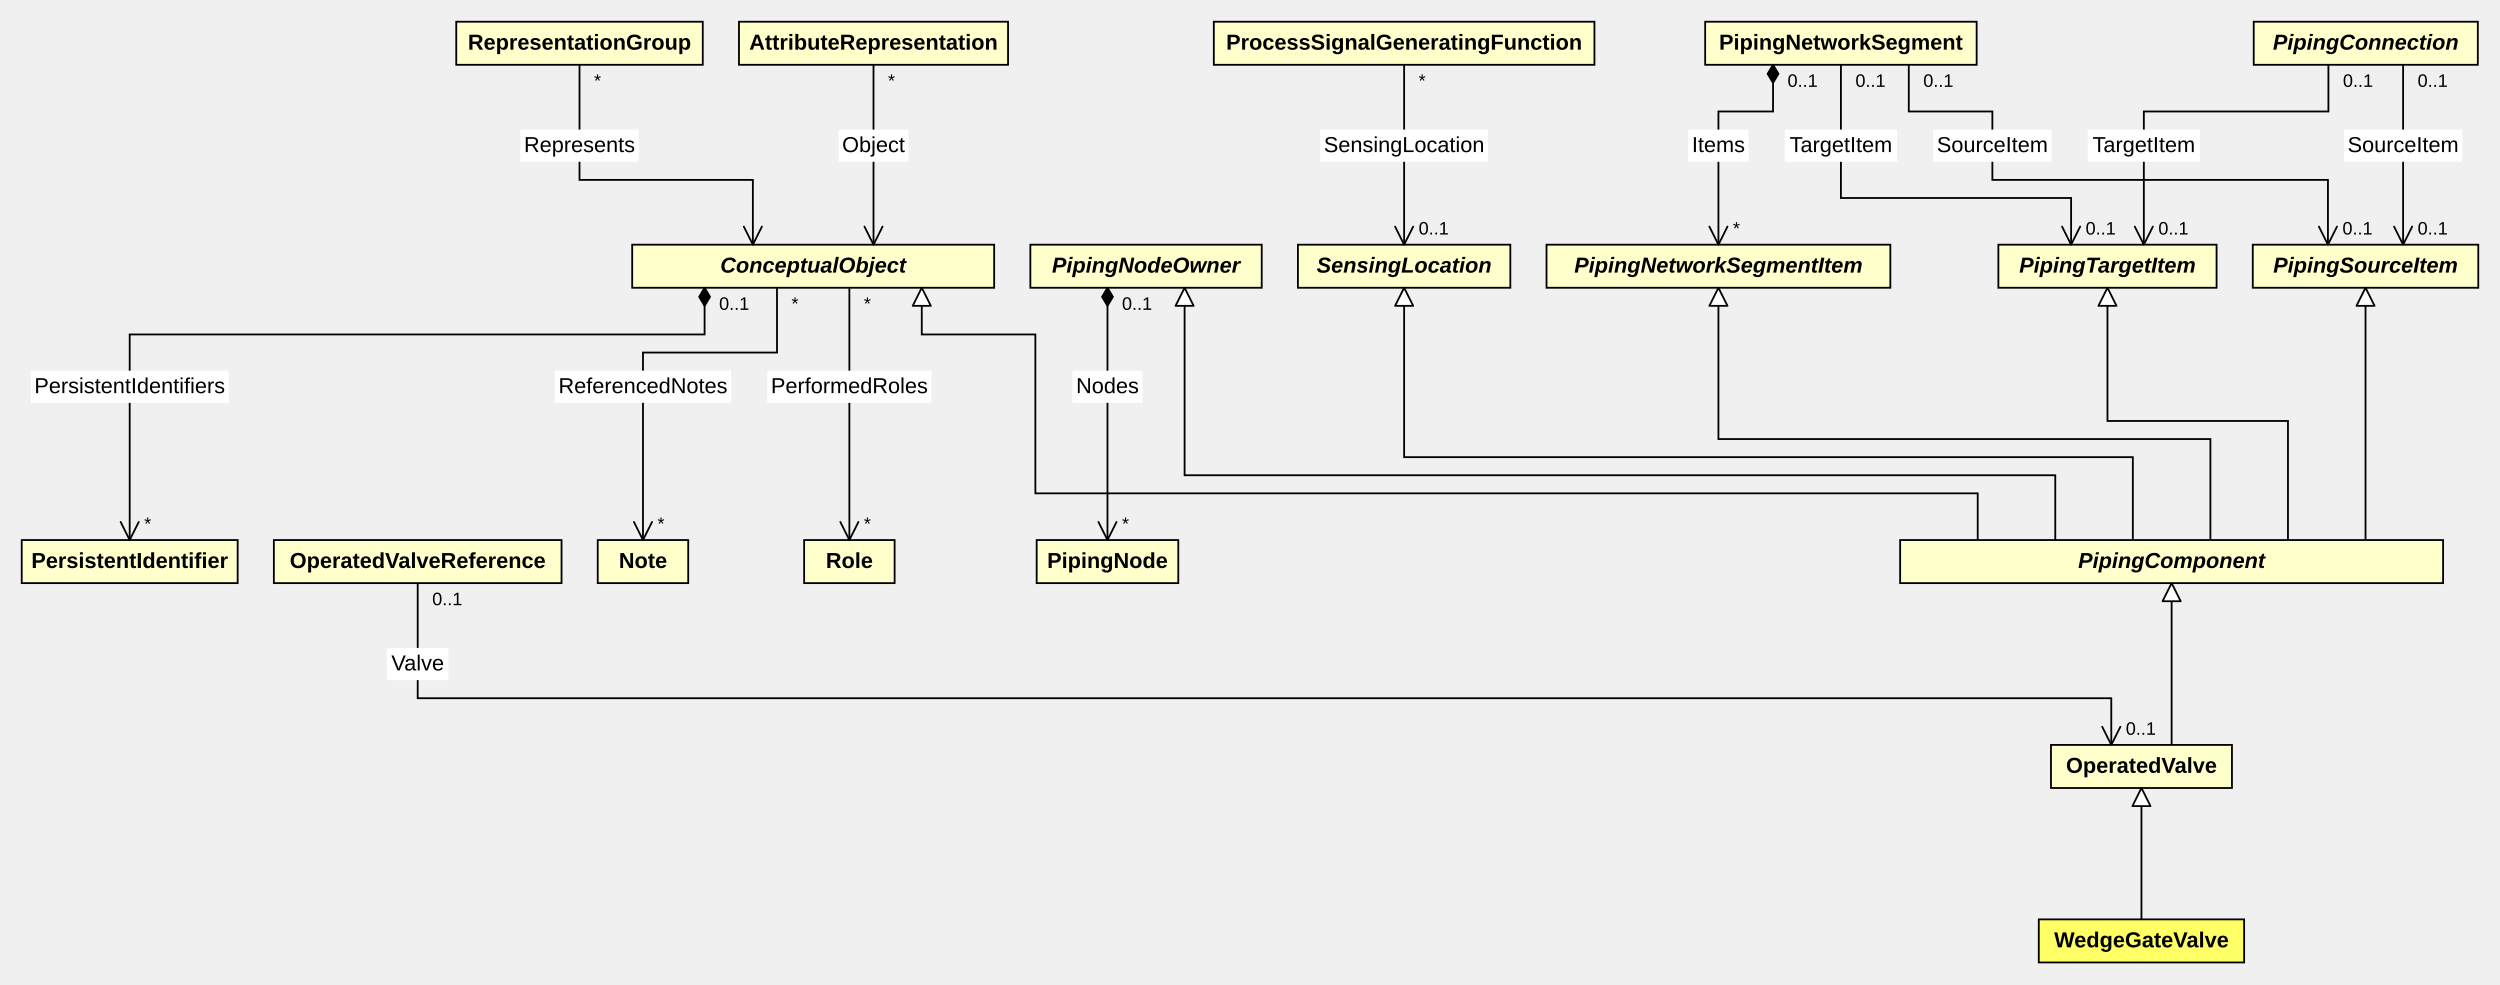
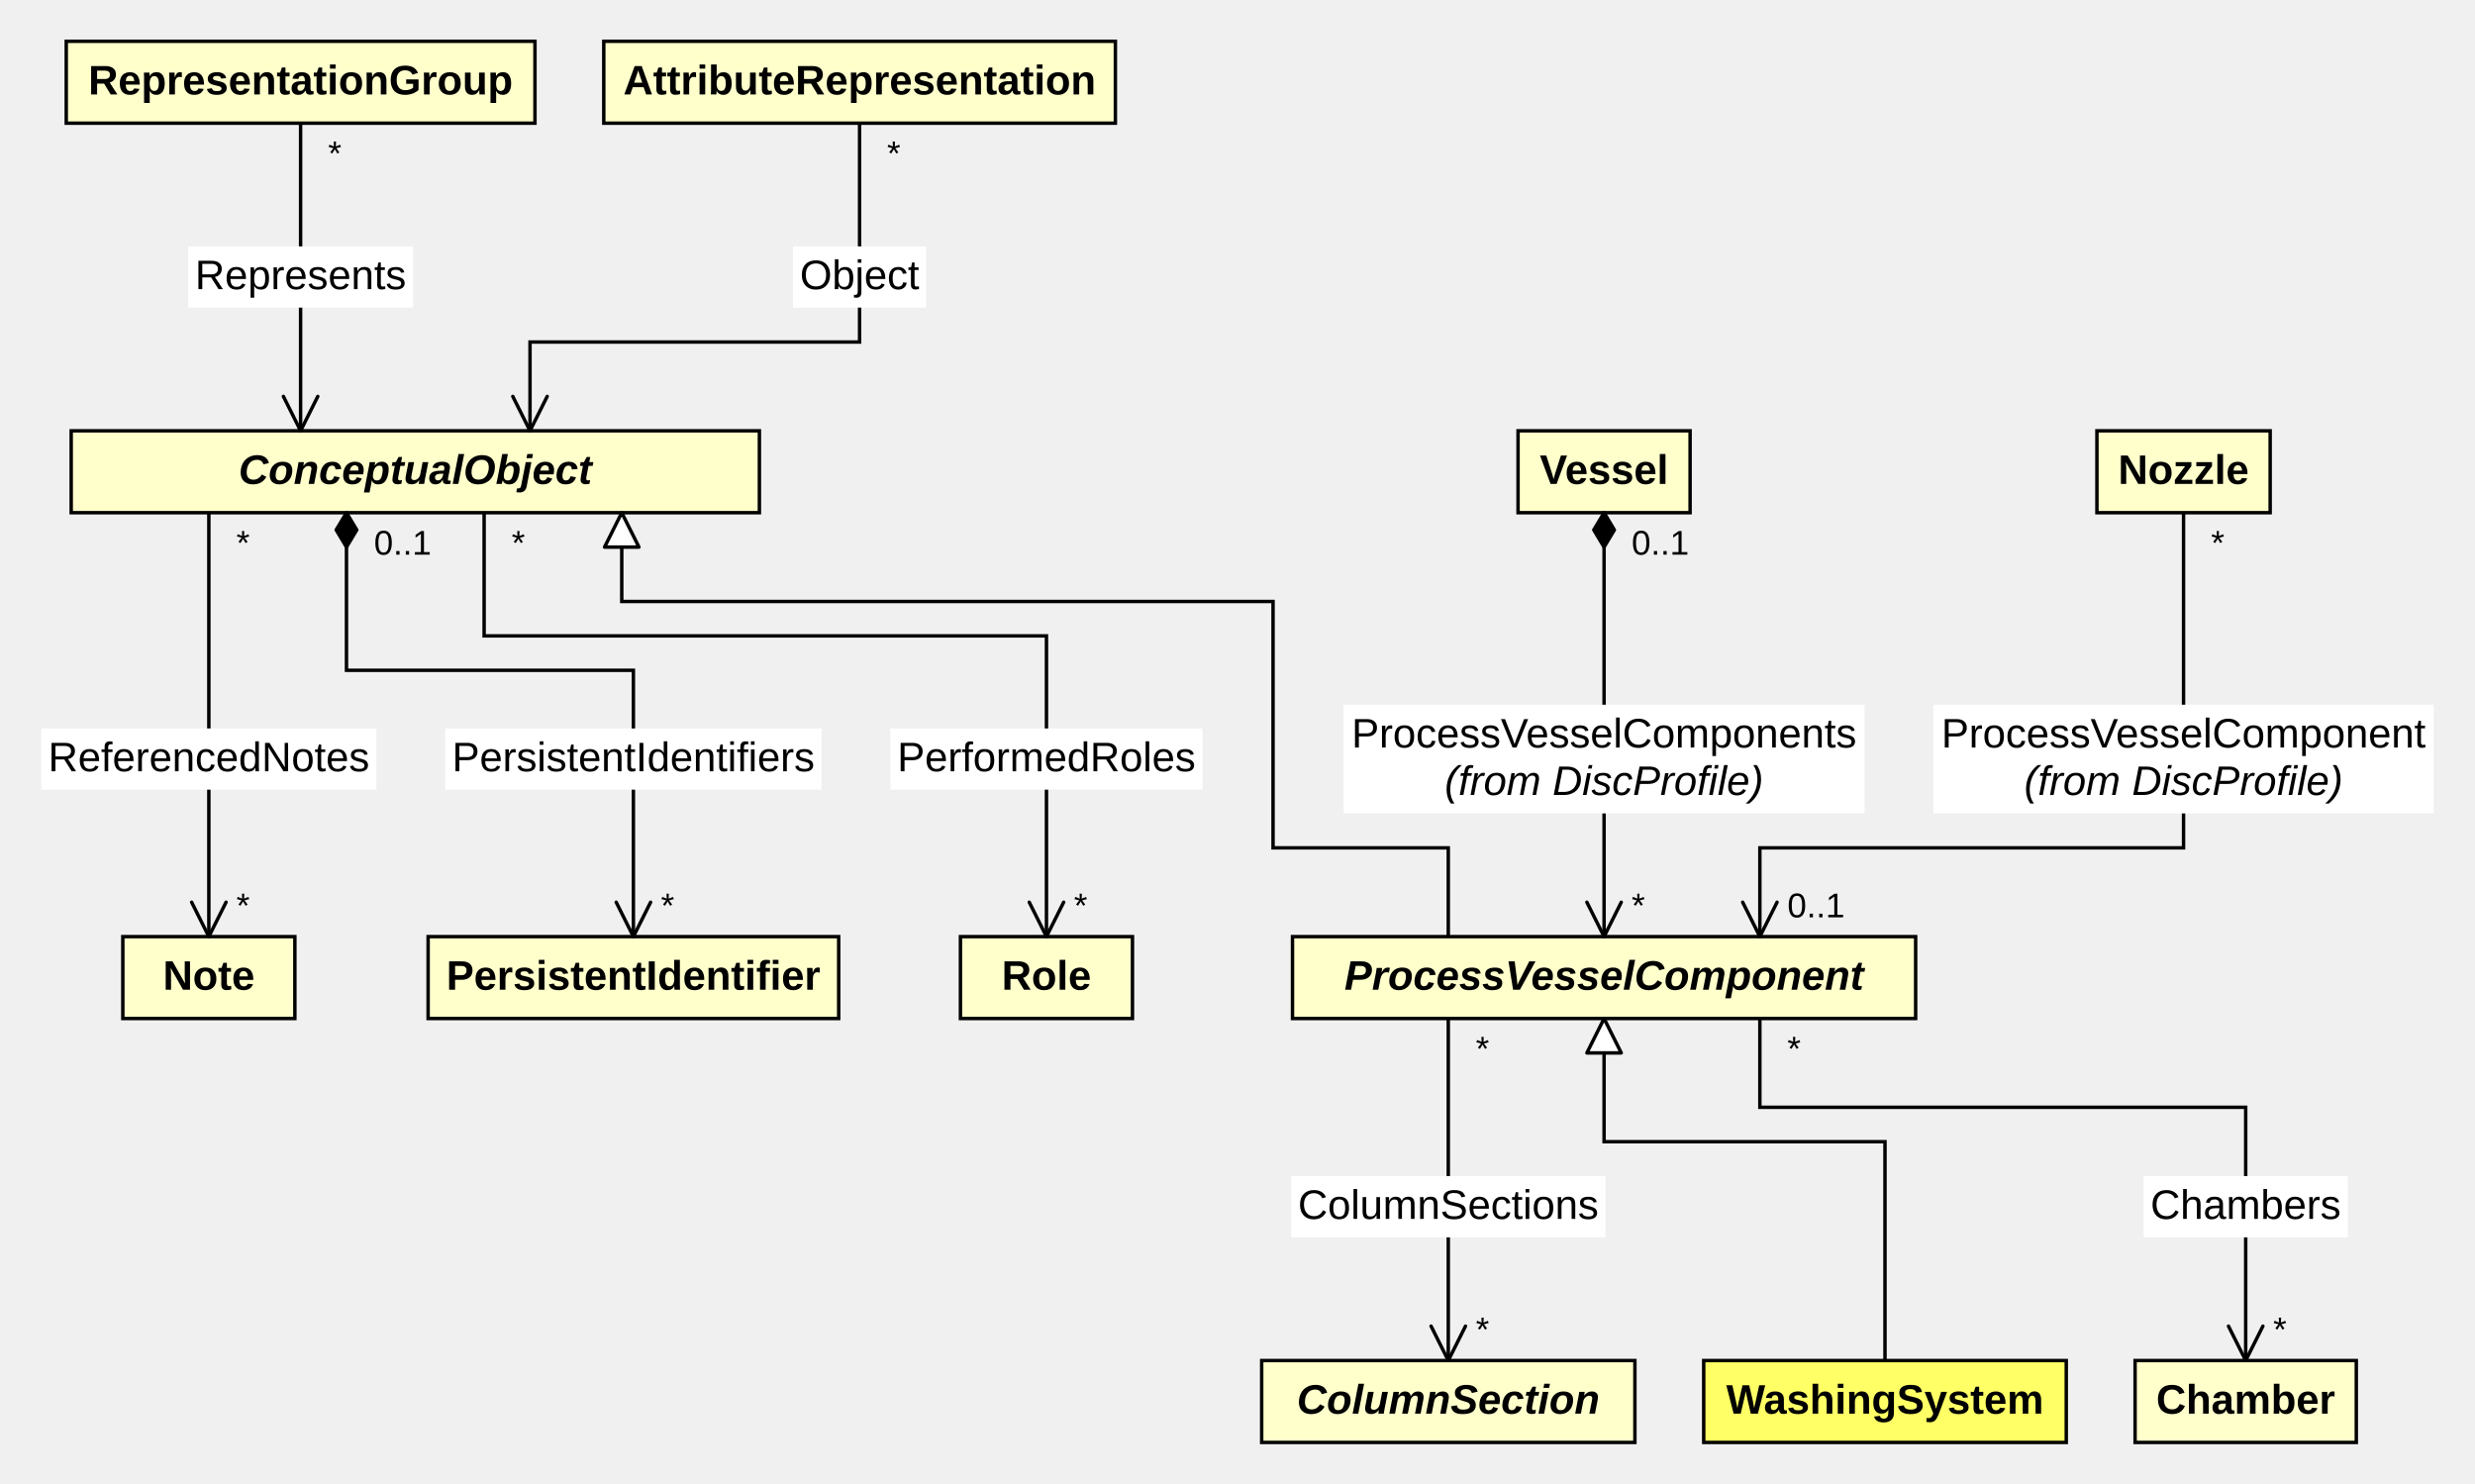
- <svg xmlns="http://www.w3.org/2000/svg" width="1381.367px" height="543.8px" viewBox="0.0 0.0 1381.367 543.8">
+ <svg xmlns="http://www.w3.org/2000/svg" width="719.277px" height="431.2px" viewBox="0.0 0.0 719.277 431.2">
  <style>
            .uml-foreground-stroke {
                stroke: black;
                stroke-width: 1px;
            }
            
            .uml-foreground-fill {
                fill: black;
            }
            
            .uml-background_color-type {
                fill: #ffffcc;
            }
            
            .uml-background_color-main_type {
                fill: #ffff66;
            }
            
            .uml-background_color-instance {
                fill: blue;
            }
            
            .uml-background_color-background {
                fill: white;
            }
            
            .uml-background_color-foreground {
                fill: black;
            }
            
            .uml-font-normal {
                font-family: Arial;
            }
            
            .uml-font-element {
                font-family: Arial;
            }
            
            .uml-fontsize-normal {
                font-size: 10px;
            }

            .uml-fontsize-large {
                font-size: 12px;
            }
            
            .uml-source_marker-closed_arrow {
                marker-start: url(#uml-marker-closed_arrow);
            }
            
            .uml-source_marker-open_arrow {
                marker-start: url(#uml-marker-open_arrow);
            }
            
            .uml-source_marker-filled_diamond {
                marker-start: url(#uml-marker-filled_diamond);
            }

            .uml-target_marker-closed_arrow {
                marker-end: url(#uml-marker-closed_arrow);
            }
            
            .uml-target_marker-open_arrow {
                marker-end: url(#uml-marker-open_arrow);
            }
            
            .uml-target_marker-filled_diamond {
                marker-end: url(#uml-marker-filled_diamond);
            }

            </style>
  <defs>
    <marker id="uml-marker-closed_arrow" viewBox="-2 -2 14 14" refX="10" refY="5.0" markerWidth="14" markerHeight="14" orient="auto-start-reverse">
      <path d="M 0 0 L 10 5.0 L 0 10 Z" stroke-linejoin="round" stroke-linecap="round" class="uml-foreground-stroke uml-background_color-background" />
    </marker>
    <marker id="uml-marker-open_arrow" viewBox="-2 -2 14 14" refX="10" refY="5.0" markerWidth="14" markerHeight="14" orient="auto-start-reverse">
      <path d="M 0 0 L 10 5.0 L 0 10" stroke-linejoin="round" stroke-linecap="round" fill="none" class="uml-foreground-stroke" />
    </marker>
    <marker id="uml-marker-filled_diamond" viewBox="-2 -2 14 14" refX="10" refY="5.0" markerWidth="14" markerHeight="14" orient="auto-start-reverse">
      <path d="M 0 5.0 L      5.0 2.0        10 5.0      5.0 8.0 Z       " stroke-linejoin="round" stroke-linecap="round" class="uml-foreground-stroke uml-background_color-foreground" />
    </marker>
  </defs>
-   <rect class="uml-background_color-type uml-foreground-stroke" x="349.321" y="135.2" width="200.0" height="23.8" />
-   <text x="449.321" text-anchor="middle" font-size="0px" y="150.64">
+   <rect class="uml-background_color-type uml-foreground-stroke" x="20.693" y="125.2" width="200.0" height="23.8" />
+   <text x="120.693" text-anchor="middle" font-size="0px" y="140.64">
    <a href="../dexpi-models/Core/ConceptualObject.html">
      <tspan class="uml-foreground-fill uml-font-element uml-fontsize-large" font-weight="bold" font-style="italic">ConceptualObject</tspan>
    </a>
  </text>
-   <rect class="uml-background_color-type uml-foreground-stroke" x="717.161" y="135.2" width="117.369" height="23.8" />
-   <text x="775.845" text-anchor="middle" font-size="0px" y="150.64">
-     <a href="../dexpi-models/Plant/Instrumentation/SensingLocation.html">
-       <tspan class="uml-foreground-fill uml-font-element uml-fontsize-large" font-weight="bold" font-style="italic">SensingLocation</tspan>
-     </a>
-   </text>
-   <rect class="uml-background_color-type uml-foreground-stroke" x="1049.921" y="298.4" width="300.0" height="23.8" />
-   <text x="1199.921" text-anchor="middle" font-size="0px" y="313.84">
-     <a href="../dexpi-models/Plant/Piping/PipingComponent.html">
-       <tspan class="uml-foreground-fill uml-font-element uml-fontsize-large" font-weight="bold" font-style="italic">PipingComponent</tspan>
-     </a>
-   </text>
-   <rect class="uml-background_color-type uml-foreground-stroke" x="1245.285" y="12.0" width="123.82" height="23.8" />
-   <text x="1307.195" text-anchor="middle" font-size="0px" y="27.44">
-     <a href="../dexpi-models/Plant/Piping/PipingConnection.html">
-       <tspan class="uml-foreground-fill uml-font-element uml-fontsize-large" font-weight="bold" font-style="italic">PipingConnection</tspan>
-     </a>
-   </text>
-   <rect class="uml-background_color-type uml-foreground-stroke" x="854.529" y="135.2" width="189.969" height="23.8" />
-   <text x="949.514" text-anchor="middle" font-size="0px" y="150.64">
-     <a href="../dexpi-models/Plant/Piping/PipingNetworkSegmentItem.html">
-       <tspan class="uml-foreground-fill uml-font-element uml-fontsize-large" font-weight="bold" font-style="italic">PipingNetworkSegmentItem</tspan>
-     </a>
-   </text>
-   <rect class="uml-background_color-type uml-foreground-stroke" x="569.321" y="135.2" width="127.84" height="23.8" />
-   <text x="633.241" text-anchor="middle" font-size="0px" y="150.64">
-     <a href="../dexpi-models/Plant/Piping/PipingNodeOwner.html">
-       <tspan class="uml-foreground-fill uml-font-element uml-fontsize-large" font-weight="bold" font-style="italic">PipingNodeOwner</tspan>
-     </a>
-   </text>
-   <rect class="uml-background_color-type uml-foreground-stroke" x="1244.76" y="135.2" width="124.607" height="23.8" />
-   <text x="1307.064" text-anchor="middle" font-size="0px" y="150.64">
-     <a href="../dexpi-models/Plant/Piping/PipingSourceItem.html">
-       <tspan class="uml-foreground-fill uml-font-element uml-fontsize-large" font-weight="bold" font-style="italic">PipingSourceItem</tspan>
-     </a>
-   </text>
-   <rect class="uml-background_color-type uml-foreground-stroke" x="1104.194" y="135.2" width="120.566" height="23.8" />
-   <text x="1164.477" text-anchor="middle" font-size="0px" y="150.64">
-     <a href="../dexpi-models/Plant/Piping/PipingTargetItem.html">
-       <tspan class="uml-foreground-fill uml-font-element uml-fontsize-large" font-weight="bold" font-style="italic">PipingTargetItem</tspan>
-     </a>
-   </text>
-   <rect class="uml-background_color-type uml-foreground-stroke" x="408.312" y="12.0" width="148.684" height="23.8" />
-   <text x="482.654" text-anchor="middle" font-size="0px" y="27.44">
+   <rect class="uml-background_color-type uml-foreground-stroke" x="375.621" y="272.2" width="181.099" height="23.8" />
+   <text x="466.171" text-anchor="middle" font-size="0px" y="287.64">
+     <a href="../disc-models/DiscProfile/InformationModel/ProcessVesselComponent.html">
+       <tspan class="uml-foreground-fill uml-font-element uml-fontsize-large" font-weight="bold" font-style="italic">ProcessVesselComponent</tspan>
+     </a>
+   </text>
+   <rect class="uml-background_color-type uml-foreground-stroke" x="366.664" y="395.4" width="108.464" height="23.8" />
+   <text x="420.896" text-anchor="middle" font-size="0px" y="410.84">
+     <a href="../dexpi-models/Plant/ProcessEquipment/ColumnSection.html">
+       <tspan class="uml-foreground-fill uml-font-element uml-fontsize-large" font-weight="bold" font-style="italic">ColumnSection</tspan>
+     </a>
+   </text>
+   <rect class="uml-background_color-type uml-foreground-stroke" x="175.466" y="12.0" width="148.684" height="23.8" />
+   <text x="249.808" text-anchor="middle" font-size="0px" y="27.44">
    <a href="../dexpi-models/Core/Diagram/AttributeRepresentation.html">
      <tspan class="uml-foreground-fill uml-font-element uml-fontsize-large" font-weight="bold">AttributeRepresentation</tspan>
    </a>
  </text>
-   <rect class="uml-background_color-type uml-foreground-stroke" x="252.1" y="12.0" width="136.212" height="23.8" />
-   <text x="320.206" text-anchor="middle" font-size="0px" y="27.44">
+   <rect class="uml-background_color-type uml-foreground-stroke" x="19.254" y="12.0" width="136.212" height="23.8" />
+   <text x="87.36" text-anchor="middle" font-size="0px" y="27.44">
    <a href="../dexpi-models/Core/Diagram/RepresentationGroup.html">
      <tspan class="uml-foreground-fill uml-font-element uml-fontsize-large" font-weight="bold">RepresentationGroup</tspan>
    </a>
  </text>
-   <rect class="uml-background_color-type uml-foreground-stroke" x="330.277" y="298.4" width="50.0" height="23.8" />
-   <text x="355.277" text-anchor="middle" font-size="0px" y="313.84">
+   <rect class="uml-background_color-type uml-foreground-stroke" x="35.693" y="272.2" width="50.0" height="23.8" />
+   <text x="60.693" text-anchor="middle" font-size="0px" y="287.64">
    <a href="../dexpi-models/Core/Note.html">
      <tspan class="uml-foreground-fill uml-font-element uml-fontsize-large" font-weight="bold">Note</tspan>
    </a>
  </text>
-   <rect class="uml-background_color-type uml-foreground-stroke" x="12.0" y="298.4" width="119.319" height="23.8" />
-   <text x="71.659" text-anchor="middle" font-size="0px" y="313.84">
+   <rect class="uml-background_color-type uml-foreground-stroke" x="124.418" y="272.2" width="119.319" height="23.8" />
+   <text x="184.077" text-anchor="middle" font-size="0px" y="287.64">
    <a href="../dexpi-models/Core/PersistentIdentifier.html">
      <tspan class="uml-foreground-fill uml-font-element uml-fontsize-large" font-weight="bold">PersistentIdentifier</tspan>
    </a>
  </text>
-   <rect class="uml-background_color-type uml-foreground-stroke" x="444.321" y="298.4" width="50.0" height="23.8" />
-   <text x="469.321" text-anchor="middle" font-size="0px" y="313.84">
+   <rect class="uml-background_color-type uml-foreground-stroke" x="279.118" y="272.2" width="50.0" height="23.8" />
+   <text x="304.118" text-anchor="middle" font-size="0px" y="287.64">
    <a href="../dexpi-models/Core/Role.html">
      <tspan class="uml-foreground-fill uml-font-element uml-fontsize-large" font-weight="bold">Role</tspan>
    </a>
  </text>
-   <rect class="uml-background_color-main_type uml-foreground-stroke" x="1126.524" y="508" width="113.46" height="23.8" />
-   <text x="1183.254" text-anchor="middle" font-size="0px" y="523.44">
-     <tspan class="uml-foreground-fill uml-font-element uml-fontsize-large" font-weight="bold">WedgeGateValve</tspan>
-   </text>
-   <rect class="uml-background_color-type uml-foreground-stroke" x="151.319" y="298.4" width="158.958" height="23.8" />
-   <text x="230.798" text-anchor="middle" font-size="0px" y="313.84">
-     <a href="../dexpi-models/Plant/Instrumentation/OperatedValveReference.html">
-       <tspan class="uml-foreground-fill uml-font-element uml-fontsize-large" font-weight="bold">OperatedValveReference</tspan>
-     </a>
-   </text>
-   <rect class="uml-background_color-type uml-foreground-stroke" x="670.688" y="12.0" width="210.314" height="23.8" />
-   <text x="775.845" text-anchor="middle" font-size="0px" y="27.44">
-     <a href="../dexpi-models/Plant/Instrumentation/ProcessSignalGeneratingFunction.html">
-       <tspan class="uml-foreground-fill uml-font-element uml-fontsize-large" font-weight="bold">ProcessSignalGeneratingFunction</tspan>
-     </a>
-   </text>
-   <rect class="uml-background_color-type uml-foreground-stroke" x="1133.254" y="411.6" width="100.0" height="23.8" />
-   <text x="1183.254" text-anchor="middle" font-size="0px" y="427.04">
-     <a href="../dexpi-models/Plant/Piping/OperatedValve.html">
-       <tspan class="uml-foreground-fill uml-font-element uml-fontsize-large" font-weight="bold">OperatedValve</tspan>
-     </a>
-   </text>
-   <rect class="uml-background_color-type uml-foreground-stroke" x="942.192" y="12.0" width="150.0" height="23.8" />
-   <text x="1017.192" text-anchor="middle" font-size="0px" y="27.44">
-     <a href="../dexpi-models/Plant/Piping/PipingNetworkSegment.html">
-       <tspan class="uml-foreground-fill uml-font-element uml-fontsize-large" font-weight="bold">PipingNetworkSegment</tspan>
-     </a>
-   </text>
-   <rect class="uml-background_color-type uml-foreground-stroke" x="572.809" y="298.4" width="78.249" height="23.8" />
-   <text x="611.934" text-anchor="middle" font-size="0px" y="313.84">
-     <a href="../dexpi-models/Plant/Piping/PipingNode.html">
-       <tspan class="uml-foreground-fill uml-font-element uml-fontsize-large" font-weight="bold">PipingNode</tspan>
-     </a>
-   </text>
-   <polyline class="uml-foreground-stroke uml-source_marker-closed_arrow" points="509.321,159.0 509.321,184.8 572.09,184.8 572.09,213.2 572.09,214.2 572.09,272.6 1092.778,272.6 1092.778,298.4" fill="none" />
-   <polyline class="uml-foreground-stroke uml-source_marker-closed_arrow" points="775.845,159.0 775.845,213.2 775.845,214.2 775.845,252.6 1178.492,252.6 1178.492,298.4" fill="none" />
-   <polyline class="uml-foreground-stroke uml-source_marker-closed_arrow" points="1199.921,322.2 1199.921,366.4 1199.921,367.4 1199.921,411.6" fill="none" />
-   <polyline class="uml-foreground-stroke uml-source_marker-closed_arrow" points="949.514,159.0 949.514,213.2 949.514,214.2 949.514,242.6 1221.349,242.6 1221.349,298.4" fill="none" />
-   <polyline class="uml-foreground-stroke uml-source_marker-closed_arrow" points="654.547,159.0 654.547,213.2 654.547,214.2 654.547,262.6 1135.635,262.6 1135.635,298.4" fill="none" />
-   <polyline class="uml-foreground-stroke uml-source_marker-closed_arrow" points="1307.064,159.0 1307.064,213.2 1307.064,214.2 1307.064,298.4" fill="none" />
-   <polyline class="uml-foreground-stroke uml-source_marker-closed_arrow" points="1164.477,159.0 1164.477,213.2 1164.477,214.2 1164.477,232.6 1264.207,232.6 1264.207,298.4" fill="none" />
-   <polyline class="uml-foreground-stroke uml-source_marker-closed_arrow" points="1183.254,435.4 1183.254,471.2 1183.254,472.2 1183.254,508" fill="none" />
-   <rect class="uml-background_color-background " x="423.97" y="204.8" width="90.701" height="17.8" />
-   <text x="469.321" text-anchor="middle" font-size="0px" y="217.24">
+   <rect class="uml-background_color-main_type uml-foreground-stroke" x="495.128" y="395.4" width="105.365" height="23.8" />
+   <text x="547.81" text-anchor="middle" font-size="0px" y="410.84">
+     <tspan class="uml-foreground-fill uml-font-element uml-fontsize-large" font-weight="bold">WashingSystem</tspan>
+   </text>
+   <rect class="uml-background_color-type uml-foreground-stroke" x="620.493" y="395.4" width="64.289" height="23.8" />
+   <text x="652.637" text-anchor="middle" font-size="0px" y="410.84">
+     <a href="../dexpi-models/Plant/ProcessEquipment/Chamber.html">
+       <tspan class="uml-foreground-fill uml-font-element uml-fontsize-large" font-weight="bold">Chamber</tspan>
+     </a>
+   </text>
+   <rect class="uml-background_color-type uml-foreground-stroke" x="609.401" y="125.2" width="50.348" height="23.8" />
+   <text x="634.575" text-anchor="middle" font-size="0px" y="140.64">
+     <a href="../dexpi-models/Plant/ProcessEquipment/Nozzle.html">
+       <tspan class="uml-foreground-fill uml-font-element uml-fontsize-large" font-weight="bold">Nozzle</tspan>
+     </a>
+   </text>
+   <rect class="uml-background_color-type uml-foreground-stroke" x="441.171" y="125.2" width="50.0" height="23.8" />
+   <text x="466.171" text-anchor="middle" font-size="0px" y="140.64">
+     <a href="../dexpi-models/Plant/ProcessEquipment/Vessel.html">
+       <tspan class="uml-foreground-fill uml-font-element uml-fontsize-large" font-weight="bold">Vessel</tspan>
+     </a>
+   </text>
+   <polyline class="uml-foreground-stroke uml-source_marker-closed_arrow" points="180.693,149.0 180.693,174.8 369.969,174.8 369.969,220.1 369.969,221.1 369.969,246.4 420.896,246.4 420.896,272.2" fill="none" />
+   <polyline class="uml-foreground-stroke uml-source_marker-closed_arrow" points="466.171,296.0 466.171,331.8 547.81,331.8 547.81,350.2 547.81,351.2 547.81,395.4" fill="none" />
+   <rect class="uml-background_color-background " x="258.768" y="211.7" width="90.701" height="17.8" />
+   <text x="304.118" text-anchor="middle" font-size="0px" y="224.14">
    <a href="../dexpi-models/Core/ConceptualObject.html#sp:core.conceptualobject.performedroles">
      <tspan class="uml-foreground-fill uml-font-element uml-fontsize-large">PerformedRoles</tspan>
    </a>
  </text>
-   <polyline class="uml-foreground-stroke" points="469.321,159.0 469.321,204.8" fill="none" />
-   <polyline class="uml-foreground-stroke uml-target_marker-open_arrow" points="469.321,222.6 469.321,298.4" fill="none" />
-   <text x="477.321" font-size="0px" y="171.2">
-     <tspan class="uml-foreground-fill uml-font-normal uml-fontsize-normal">*</tspan>
-   </text>
-   <text x="477.321" font-size="0px" y="292.8">
-     <tspan class="uml-foreground-fill uml-font-normal uml-fontsize-normal">*</tspan>
-   </text>
-   <rect class="uml-background_color-background " x="16.969" y="204.8" width="109.381" height="17.8" />
-   <text x="71.659" text-anchor="middle" font-size="0px" y="217.24">
+   <polyline class="uml-foreground-stroke" points="140.693,149.0 140.693,184.8 304.118,184.8 304.118,211.7" fill="none" />
+   <polyline class="uml-foreground-stroke uml-target_marker-open_arrow" points="304.118,229.5 304.118,272.2" fill="none" />
+   <text x="148.693" font-size="0px" y="161.2">
+     <tspan class="uml-foreground-fill uml-font-normal uml-fontsize-normal">*</tspan>
+   </text>
+   <text x="312.118" font-size="0px" y="266.6">
+     <tspan class="uml-foreground-fill uml-font-normal uml-fontsize-normal">*</tspan>
+   </text>
+   <rect class="uml-background_color-background " x="129.387" y="211.7" width="109.381" height="17.8" />
+   <text x="184.077" text-anchor="middle" font-size="0px" y="224.14">
    <a href="../dexpi-models/Core/ConceptualObject.html#sp:core.conceptualobject.persistentidentifiers">
      <tspan class="uml-foreground-fill uml-font-element uml-fontsize-large">PersistentIdentifiers</tspan>
    </a>
  </text>
-   <polyline class="uml-foreground-stroke uml-source_marker-filled_diamond" points="389.321,159.0 389.321,184.8 71.659,184.8 71.659,204.8" fill="none" />
-   <polyline class="uml-foreground-stroke uml-target_marker-open_arrow" points="71.659,222.6 71.659,298.4" fill="none" />
-   <text x="397.321" font-size="0px" y="171.2">
+   <polyline class="uml-foreground-stroke uml-source_marker-filled_diamond" points="100.693,149.0 100.693,194.8 184.077,194.8 184.077,211.7" fill="none" />
+   <polyline class="uml-foreground-stroke uml-target_marker-open_arrow" points="184.077,229.5 184.077,272.2" fill="none" />
+   <text x="108.693" font-size="0px" y="161.2">
    <tspan class="uml-foreground-fill uml-font-normal uml-fontsize-normal">0..1</tspan>
  </text>
-   <text x="79.659" font-size="0px" y="292.8">
-     <tspan class="uml-foreground-fill uml-font-normal uml-fontsize-normal">*</tspan>
-   </text>
-   <rect class="uml-background_color-background " x="306.583" y="204.8" width="97.387" height="17.8" />
-   <text x="355.277" text-anchor="middle" font-size="0px" y="217.24">
+   <text x="192.077" font-size="0px" y="266.6">
+     <tspan class="uml-foreground-fill uml-font-normal uml-fontsize-normal">*</tspan>
+   </text>
+   <rect class="uml-background_color-background " x="12.0" y="211.7" width="97.387" height="17.8" />
+   <text x="60.693" text-anchor="middle" font-size="0px" y="224.14">
    <a href="../dexpi-models/Core/ConceptualObject.html#sp:core.conceptualobject.referencednotes">
      <tspan class="uml-foreground-fill uml-font-element uml-fontsize-large">ReferencedNotes</tspan>
    </a>
  </text>
-   <polyline class="uml-foreground-stroke" points="429.321,159.0 429.321,194.8 355.277,194.8 355.277,204.8" fill="none" />
-   <polyline class="uml-foreground-stroke uml-target_marker-open_arrow" points="355.277,222.6 355.277,298.4" fill="none" />
-   <text x="437.321" font-size="0px" y="171.2">
-     <tspan class="uml-foreground-fill uml-font-normal uml-fontsize-normal">*</tspan>
-   </text>
-   <text x="363.277" font-size="0px" y="292.8">
-     <tspan class="uml-foreground-fill uml-font-normal uml-fontsize-normal">*</tspan>
-   </text>
-   <rect class="uml-background_color-background " x="463.313" y="71.6" width="38.682" height="17.8" />
-   <text x="482.654" text-anchor="middle" font-size="0px" y="84.04">
+   <polyline class="uml-foreground-stroke" points="60.693,149.0 60.693,211.7" fill="none" />
+   <polyline class="uml-foreground-stroke uml-target_marker-open_arrow" points="60.693,229.5 60.693,272.2" fill="none" />
+   <text x="68.693" font-size="0px" y="161.2">
+     <tspan class="uml-foreground-fill uml-font-normal uml-fontsize-normal">*</tspan>
+   </text>
+   <text x="68.693" font-size="0px" y="266.6">
+     <tspan class="uml-foreground-fill uml-font-normal uml-fontsize-normal">*</tspan>
+   </text>
+   <rect class="uml-background_color-background " x="230.467" y="71.6" width="38.682" height="17.8" />
+   <text x="249.808" text-anchor="middle" font-size="0px" y="84.04">
    <a href="../dexpi-models/Core/Diagram/AttributeRepresentation.html#sp:core.diagram.attributerepresentation.object">
      <tspan class="uml-foreground-fill uml-font-element uml-fontsize-large">Object</tspan>
    </a>
  </text>
-   <polyline class="uml-foreground-stroke" points="482.654,35.8 482.654,71.6" fill="none" />
-   <polyline class="uml-foreground-stroke uml-target_marker-open_arrow" points="482.654,89.4 482.654,135.2" fill="none" />
-   <text x="490.654" font-size="0px" y="48.0">
-     <tspan class="uml-foreground-fill uml-font-normal uml-fontsize-normal">*</tspan>
-   </text>
-   <rect class="uml-background_color-background " x="287.523" y="71.6" width="65.365" height="17.8" />
-   <text x="320.206" text-anchor="middle" font-size="0px" y="84.04">
+   <polyline class="uml-foreground-stroke" points="249.808,35.8 249.808,71.6" fill="none" />
+   <polyline class="uml-foreground-stroke uml-target_marker-open_arrow" points="249.808,89.4 249.808,99.4 154.027,99.4 154.027,125.2" fill="none" />
+   <text x="257.808" font-size="0px" y="48.0">
+     <tspan class="uml-foreground-fill uml-font-normal uml-fontsize-normal">*</tspan>
+   </text>
+   <rect class="uml-background_color-background " x="54.677" y="71.6" width="65.365" height="17.8" />
+   <text x="87.36" text-anchor="middle" font-size="0px" y="84.04">
    <a href="../dexpi-models/Core/Diagram/RepresentationGroup.html#sp:core.diagram.representationgroup.represents">
      <tspan class="uml-foreground-fill uml-font-element uml-fontsize-large">Represents</tspan>
    </a>
  </text>
-   <polyline class="uml-foreground-stroke" points="320.206,35.8 320.206,71.6" fill="none" />
-   <polyline class="uml-foreground-stroke uml-target_marker-open_arrow" points="320.206,89.4 320.206,99.4 415.987,99.4 415.987,135.2" fill="none" />
-   <text x="328.206" font-size="0px" y="48.0">
-     <tspan class="uml-foreground-fill uml-font-normal uml-fontsize-normal">*</tspan>
-   </text>
-   <rect class="uml-background_color-background " x="213.789" y="358" width="34.018" height="17.8" />
-   <text x="230.798" text-anchor="middle" font-size="0px" y="370.44">
-     <a href="../dexpi-models/Plant/Instrumentation/OperatedValveReference.html#sp:plant.instrumentation.operatedvalvereference.valve">
-       <tspan class="uml-foreground-fill uml-font-element uml-fontsize-large">Valve</tspan>
-     </a>
-   </text>
-   <polyline class="uml-foreground-stroke" points="230.798,322.2 230.798,358" fill="none" />
-   <polyline class="uml-foreground-stroke uml-target_marker-open_arrow" points="230.798,375.8 230.798,385.8 1166.587,385.8 1166.587,411.6" fill="none" />
-   <text x="238.798" font-size="0px" y="334.4">
+   <polyline class="uml-foreground-stroke" points="87.36,35.8 87.36,71.6" fill="none" />
+   <polyline class="uml-foreground-stroke uml-target_marker-open_arrow" points="87.36,89.4 87.36,125.2" fill="none" />
+   <text x="95.36" font-size="0px" y="48.0">
+     <tspan class="uml-foreground-fill uml-font-normal uml-fontsize-normal">*</tspan>
+   </text>
+   <rect class="uml-background_color-background " x="561.873" y="204.8" width="145.404" height="31.6" />
+   <text x="634.575" text-anchor="middle" font-size="0px" y="217.24">
+     <a href="../disc-models/DiscProfile/InformationModel/NozzleExtension.html#sp:discprofile.informationmodel.nozzleextension.processvesselcomponent">
+       <tspan class="uml-foreground-fill uml-font-element uml-fontsize-large">ProcessVesselComponent</tspan>
+     </a>
+   </text>
+   <text x="634.575" text-anchor="middle" font-size="0px" y="231.04">
+     <a href="../disc-models/DiscProfile/InformationModel/NozzleExtension.html#sp:discprofile.informationmodel.nozzleextension.processvesselcomponent">
+       <tspan class="uml-foreground-fill uml-font-element uml-fontsize-large" font-style="italic">(from DiscProfile)</tspan>
+     </a>
+   </text>
+   <polyline class="uml-foreground-stroke" points="634.575,149.0 634.575,204.8" fill="none" />
+   <polyline class="uml-foreground-stroke uml-target_marker-open_arrow" points="634.575,236.4 634.575,246.4 511.446,246.4 511.446,272.2" fill="none" />
+   <text x="642.575" font-size="0px" y="161.2">
+     <tspan class="uml-foreground-fill uml-font-normal uml-fontsize-normal">*</tspan>
+   </text>
+   <text x="519.446" font-size="0px" y="266.6">
    <tspan class="uml-foreground-fill uml-font-normal uml-fontsize-normal">0..1</tspan>
  </text>
-   <text x="1174.587" font-size="0px" y="406">
+   <rect class="uml-background_color-background " x="622.96" y="341.8" width="59.354" height="17.8" />
+   <text x="652.637" text-anchor="middle" font-size="0px" y="354.24">
+     <a href="../disc-models/DiscProfile/InformationModel/ProcessVesselComponent.html#sp:discprofile.informationmodel.processvesselcomponent.chambers">
+       <tspan class="uml-foreground-fill uml-font-element uml-fontsize-large">Chambers</tspan>
+     </a>
+   </text>
+   <polyline class="uml-foreground-stroke" points="511.446,296.0 511.446,321.8 652.637,321.8 652.637,341.8" fill="none" />
+   <polyline class="uml-foreground-stroke uml-target_marker-open_arrow" points="652.637,359.6 652.637,395.4" fill="none" />
+   <text x="519.446" font-size="0px" y="308.2">
+     <tspan class="uml-foreground-fill uml-font-normal uml-fontsize-normal">*</tspan>
+   </text>
+   <text x="660.637" font-size="0px" y="389.8">
+     <tspan class="uml-foreground-fill uml-font-normal uml-fontsize-normal">*</tspan>
+   </text>
+   <rect class="uml-background_color-background " x="375.209" y="341.8" width="91.375" height="17.8" />
+   <text x="420.896" text-anchor="middle" font-size="0px" y="354.24">
+     <a href="../disc-models/DiscProfile/InformationModel/ProcessVesselComponent.html#sp:discprofile.informationmodel.processvesselcomponent.columnsections">
+       <tspan class="uml-foreground-fill uml-font-element uml-fontsize-large">ColumnSections</tspan>
+     </a>
+   </text>
+   <polyline class="uml-foreground-stroke" points="420.896,296.0 420.896,341.8" fill="none" />
+   <polyline class="uml-foreground-stroke uml-target_marker-open_arrow" points="420.896,359.6 420.896,395.4" fill="none" />
+   <text x="428.896" font-size="0px" y="308.2">
+     <tspan class="uml-foreground-fill uml-font-normal uml-fontsize-normal">*</tspan>
+   </text>
+   <text x="428.896" font-size="0px" y="389.8">
+     <tspan class="uml-foreground-fill uml-font-normal uml-fontsize-normal">*</tspan>
+   </text>
+   <rect class="uml-background_color-background " x="390.469" y="204.8" width="151.404" height="31.6" />
+   <text x="466.171" text-anchor="middle" font-size="0px" y="217.24">
+     <a href="../disc-models/DiscProfile/InformationModel/VesselExtension.html#sp:discprofile.informationmodel.vesselextension.processvesselcomponents">
+       <tspan class="uml-foreground-fill uml-font-element uml-fontsize-large">ProcessVesselComponents</tspan>
+     </a>
+   </text>
+   <text x="466.171" text-anchor="middle" font-size="0px" y="231.04">
+     <a href="../disc-models/DiscProfile/InformationModel/VesselExtension.html#sp:discprofile.informationmodel.vesselextension.processvesselcomponents">
+       <tspan class="uml-foreground-fill uml-font-element uml-fontsize-large" font-style="italic">(from DiscProfile)</tspan>
+     </a>
+   </text>
+   <polyline class="uml-foreground-stroke uml-source_marker-filled_diamond" points="466.171,149.0 466.171,204.8" fill="none" />
+   <polyline class="uml-foreground-stroke uml-target_marker-open_arrow" points="466.171,236.4 466.171,272.2" fill="none" />
+   <text x="474.171" font-size="0px" y="161.2">
    <tspan class="uml-foreground-fill uml-font-normal uml-fontsize-normal">0..1</tspan>
  </text>
-   <rect class="uml-background_color-background " x="729.478" y="71.6" width="92.734" height="17.8" />
-   <text x="775.845" text-anchor="middle" font-size="0px" y="84.04">
-     <a href="../dexpi-models/Plant/Instrumentation/ProcessSignalGeneratingFunction.html#sp:plant.instrumentation.processsignalgeneratingfunction.sensinglocation">
-       <tspan class="uml-foreground-fill uml-font-element uml-fontsize-large">SensingLocation</tspan>
-     </a>
-   </text>
-   <polyline class="uml-foreground-stroke" points="775.845,35.8 775.845,71.6" fill="none" />
-   <polyline class="uml-foreground-stroke uml-target_marker-open_arrow" points="775.845,89.4 775.845,135.2" fill="none" />
-   <text x="783.845" font-size="0px" y="48.0">
-     <tspan class="uml-foreground-fill uml-font-normal uml-fontsize-normal">*</tspan>
-   </text>
-   <text x="783.845" font-size="0px" y="129.6">
-     <tspan class="uml-foreground-fill uml-font-normal uml-fontsize-normal">0..1</tspan>
-   </text>
-   <rect class="uml-background_color-background " x="1295.152" y="71.6" width="65.359" height="17.8" />
-   <text x="1327.832" text-anchor="middle" font-size="0px" y="84.04">
-     <a href="../dexpi-models/Plant/Piping/PipingConnection.html#sp:plant.piping.pipingconnection.sourceitem">
-       <tspan class="uml-foreground-fill uml-font-element uml-fontsize-large">SourceItem</tspan>
-     </a>
-   </text>
-   <polyline class="uml-foreground-stroke" points="1327.832,35.8 1327.832,71.6" fill="none" />
-   <polyline class="uml-foreground-stroke uml-target_marker-open_arrow" points="1327.832,89.4 1327.832,135.2" fill="none" />
-   <text x="1335.832" font-size="0px" y="48.0">
-     <tspan class="uml-foreground-fill uml-font-normal uml-fontsize-normal">0..1</tspan>
-   </text>
-   <text x="1335.832" font-size="0px" y="129.6">
-     <tspan class="uml-foreground-fill uml-font-normal uml-fontsize-normal">0..1</tspan>
-   </text>
-   <rect class="uml-background_color-background " x="1153.562" y="71.6" width="62.02" height="17.8" />
-   <text x="1184.571" text-anchor="middle" font-size="0px" y="84.04">
-     <a href="../dexpi-models/Plant/Piping/PipingConnection.html#sp:plant.piping.pipingconnection.targetitem">
-       <tspan class="uml-foreground-fill uml-font-element uml-fontsize-large">TargetItem</tspan>
-     </a>
-   </text>
-   <polyline class="uml-foreground-stroke" points="1286.558,35.8 1286.558,61.6 1184.571,61.6 1184.571,71.6" fill="none" />
-   <polyline class="uml-foreground-stroke uml-target_marker-open_arrow" points="1184.571,89.4 1184.571,135.2" fill="none" />
-   <text x="1294.558" font-size="0px" y="48.0">
-     <tspan class="uml-foreground-fill uml-font-normal uml-fontsize-normal">0..1</tspan>
-   </text>
-   <text x="1192.571" font-size="0px" y="129.6">
-     <tspan class="uml-foreground-fill uml-font-normal uml-fontsize-normal">0..1</tspan>
-   </text>
-   <rect class="uml-background_color-background " x="932.845" y="71.6" width="33.338" height="17.8" />
-   <text x="949.514" text-anchor="middle" font-size="0px" y="84.04">
-     <a href="../dexpi-models/Plant/Piping/PipingNetworkSegment.html#sp:plant.piping.pipingnetworksegment.items">
-       <tspan class="uml-foreground-fill uml-font-element uml-fontsize-large">Items</tspan>
-     </a>
-   </text>
-   <polyline class="uml-foreground-stroke uml-source_marker-filled_diamond" points="979.692,35.8 979.692,61.6 949.514,61.6 949.514,71.6" fill="none" />
-   <polyline class="uml-foreground-stroke uml-target_marker-open_arrow" points="949.514,89.4 949.514,135.2" fill="none" />
-   <text x="987.692" font-size="0px" y="48.0">
-     <tspan class="uml-foreground-fill uml-font-normal uml-fontsize-normal">0..1</tspan>
-   </text>
-   <text x="957.514" font-size="0px" y="129.6">
-     <tspan class="uml-foreground-fill uml-font-normal uml-fontsize-normal">*</tspan>
-   </text>
-   <rect class="uml-background_color-background " x="1068.202" y="71.6" width="65.359" height="17.8" />
-   <text x="1100.882" text-anchor="middle" font-size="0px" y="84.04">
-     <a href="../dexpi-models/Plant/Piping/PipingNetworkSegment.html#sp:plant.piping.pipingnetworksegment.sourceitem">
-       <tspan class="uml-foreground-fill uml-font-element uml-fontsize-large">SourceItem</tspan>
-     </a>
-   </text>
-   <polyline class="uml-foreground-stroke" points="1054.692,35.8 1054.692,61.6 1100.882,61.6 1100.882,71.6" fill="none" />
-   <polyline class="uml-foreground-stroke uml-target_marker-open_arrow" points="1100.882,89.4 1100.882,99.4 1286.296,99.4 1286.296,135.2" fill="none" />
-   <text x="1062.692" font-size="0px" y="48.0">
-     <tspan class="uml-foreground-fill uml-font-normal uml-fontsize-normal">0..1</tspan>
-   </text>
-   <text x="1294.296" font-size="0px" y="129.6">
-     <tspan class="uml-foreground-fill uml-font-normal uml-fontsize-normal">0..1</tspan>
-   </text>
-   <rect class="uml-background_color-background " x="986.183" y="71.6" width="62.02" height="17.8" />
-   <text x="1017.192" text-anchor="middle" font-size="0px" y="84.04">
-     <a href="../dexpi-models/Plant/Piping/PipingNetworkSegment.html#sp:plant.piping.pipingnetworksegment.targetitem">
-       <tspan class="uml-foreground-fill uml-font-element uml-fontsize-large">TargetItem</tspan>
-     </a>
-   </text>
-   <polyline class="uml-foreground-stroke" points="1017.192,35.8 1017.192,71.6" fill="none" />
-   <polyline class="uml-foreground-stroke uml-target_marker-open_arrow" points="1017.192,89.4 1017.192,109.4 1144.383,109.4 1144.383,135.2" fill="none" />
-   <text x="1025.192" font-size="0px" y="48.0">
-     <tspan class="uml-foreground-fill uml-font-normal uml-fontsize-normal">0..1</tspan>
-   </text>
-   <text x="1152.383" font-size="0px" y="129.6">
-     <tspan class="uml-foreground-fill uml-font-normal uml-fontsize-normal">0..1</tspan>
-   </text>
-   <rect class="uml-background_color-background " x="592.59" y="204.8" width="38.688" height="17.8" />
-   <text x="611.934" text-anchor="middle" font-size="0px" y="217.24">
-     <a href="../dexpi-models/Plant/Piping/PipingNodeOwner.html#sp:plant.piping.pipingnodeowner.nodes">
-       <tspan class="uml-foreground-fill uml-font-element uml-fontsize-large">Nodes</tspan>
-     </a>
-   </text>
-   <polyline class="uml-foreground-stroke uml-source_marker-filled_diamond" points="611.934,159.0 611.934,204.8" fill="none" />
-   <polyline class="uml-foreground-stroke uml-target_marker-open_arrow" points="611.934,222.6 611.934,298.4" fill="none" />
-   <text x="619.934" font-size="0px" y="171.2">
-     <tspan class="uml-foreground-fill uml-font-normal uml-fontsize-normal">0..1</tspan>
-   </text>
-   <text x="619.934" font-size="0px" y="292.8">
+   <text x="474.171" font-size="0px" y="266.6">
    <tspan class="uml-foreground-fill uml-font-normal uml-fontsize-normal">*</tspan>
  </text>
</svg>
